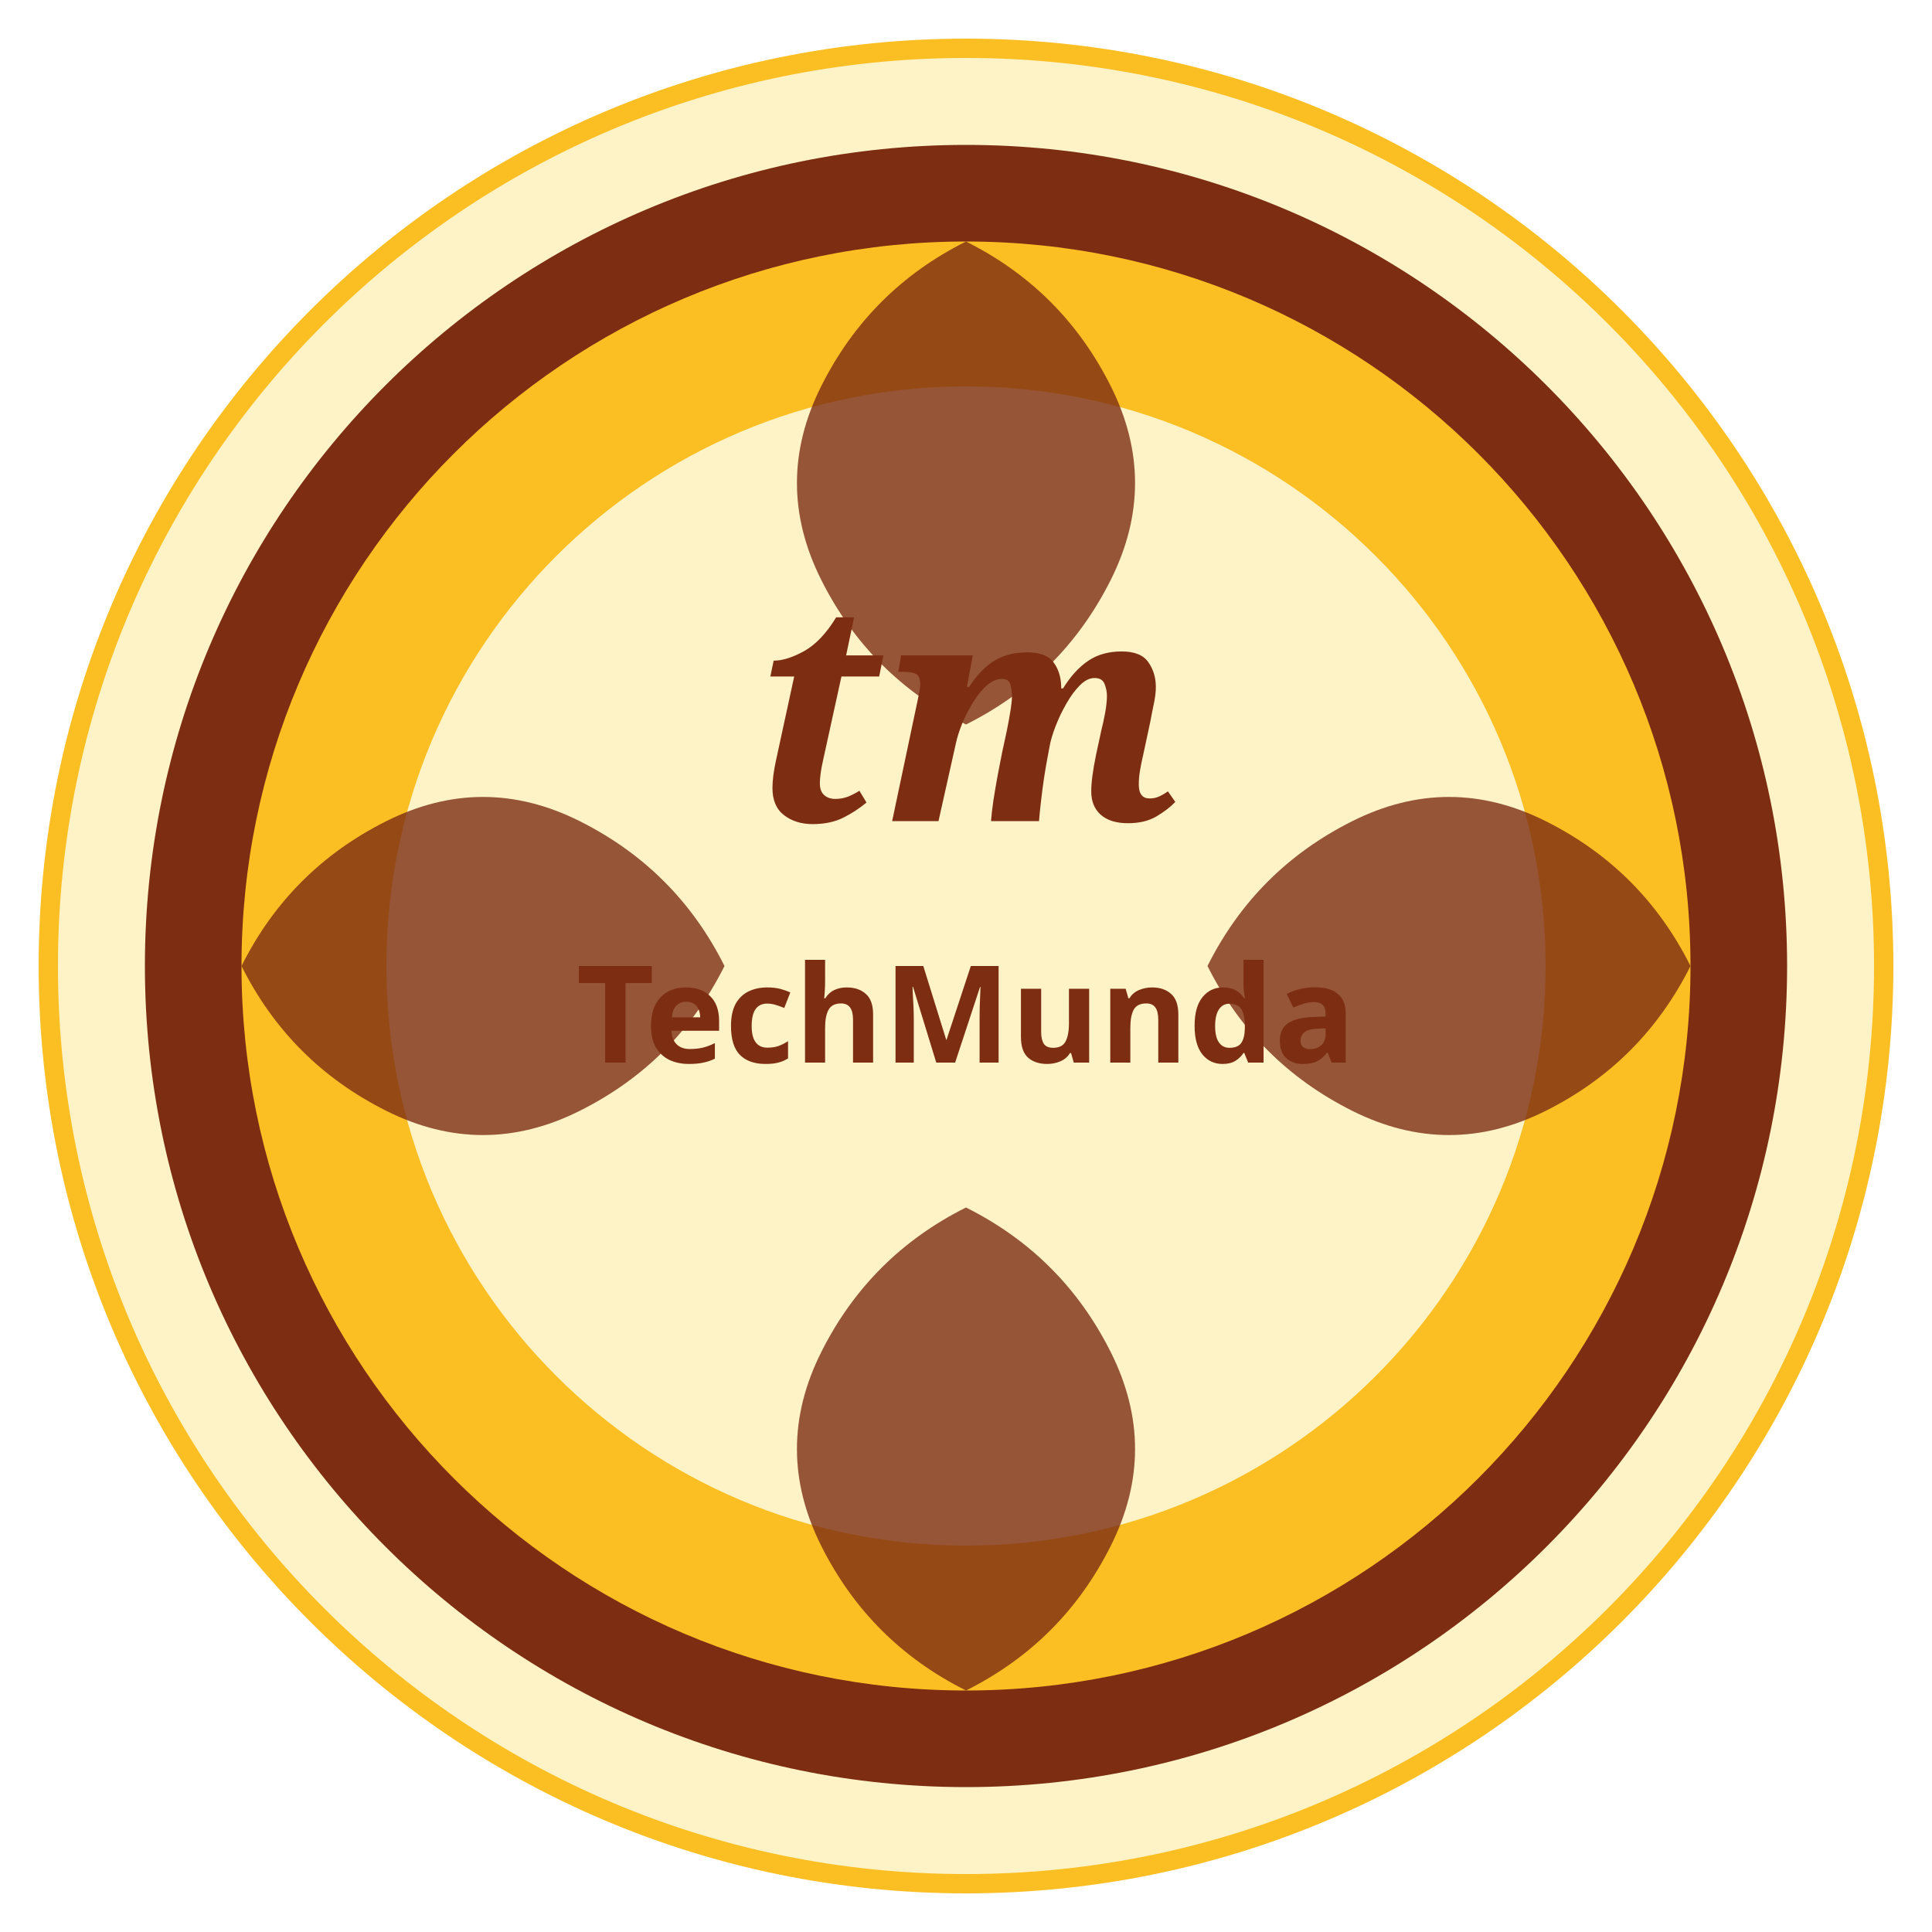
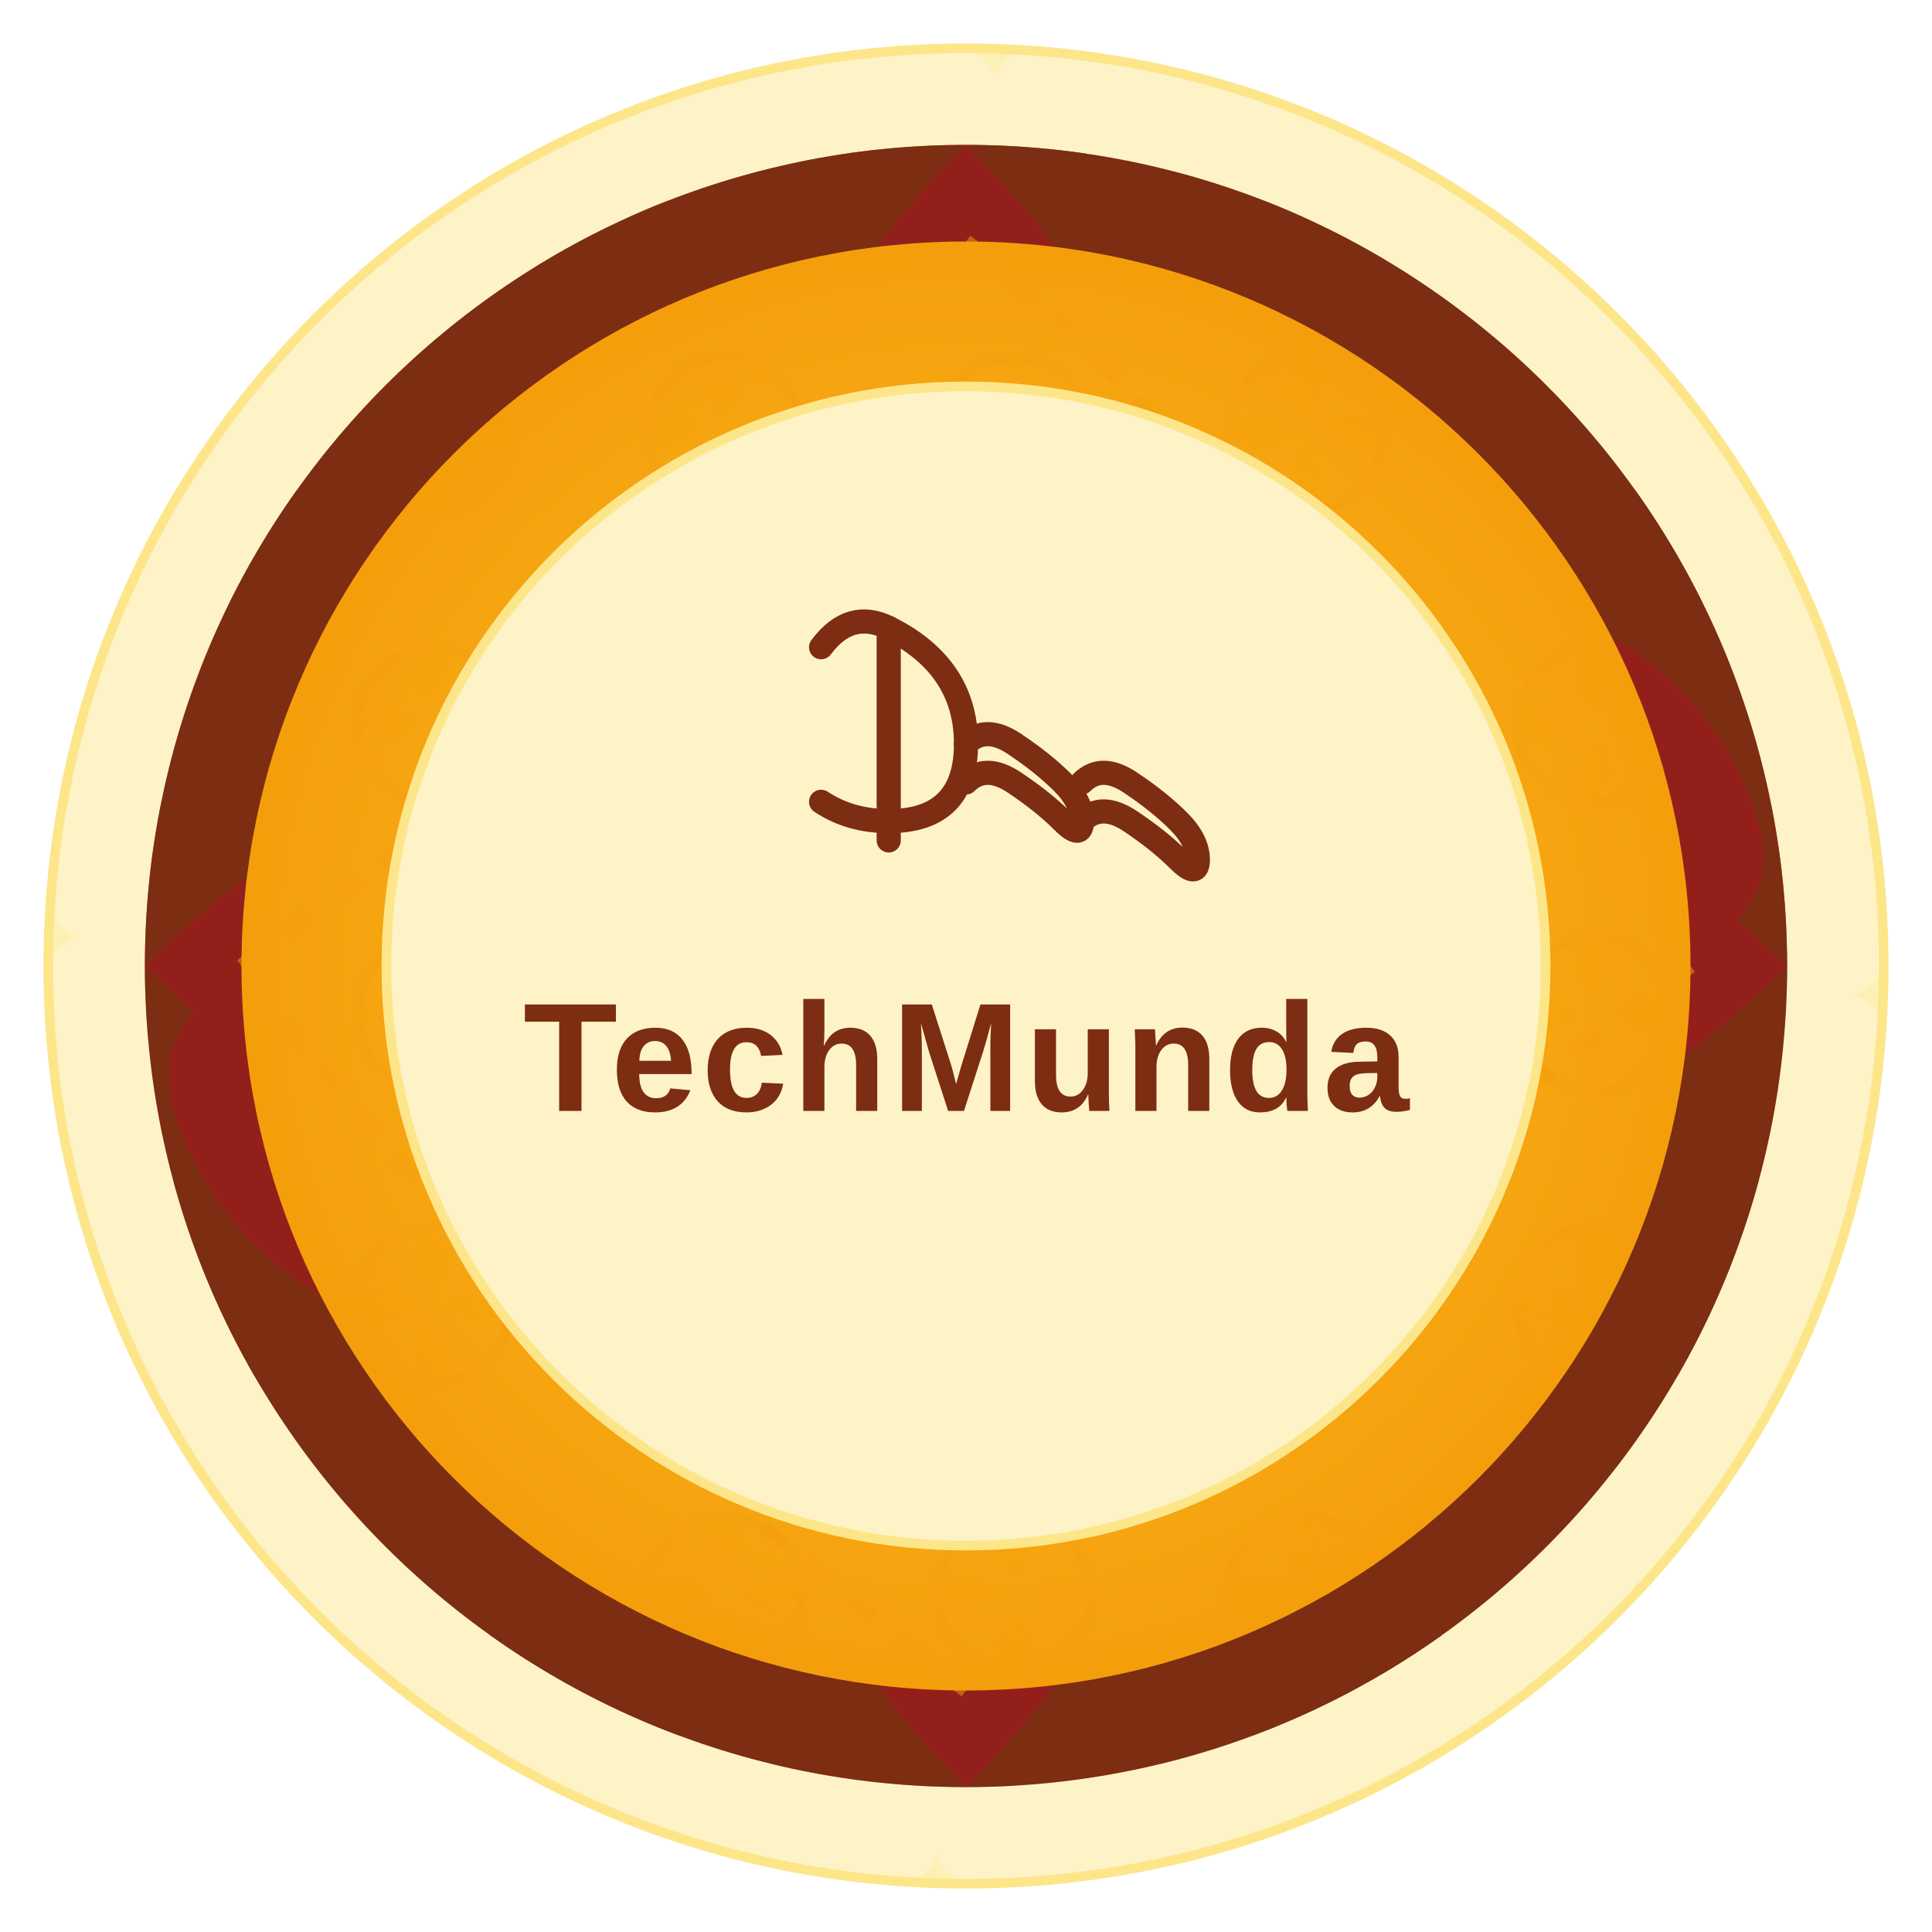
<svg xmlns="http://www.w3.org/2000/svg" width="200" height="200" viewBox="0 0 200 200">
-   <circle cx="100" cy="100" r="95" fill="#fef3c7" stroke="#fbbf24" stroke-width="2" />
+   <defs>
+     <radialGradient id="goldGradient" cx="50%" cy="50%">
+       <stop offset="0%" stop-color="#fbbf24" />
+       <stop offset="100%" stop-color="#f59e0b" />
+     </radialGradient>
+     <pattern id="maroonPattern" x="0" y="0" width="40" height="40" patternUnits="userSpaceOnUse">
+       <path d="M 20 0 Q 25 5 30 10 Q 35 15 30 20 Q 25 25 20 20 Q 15 25 10 20 Q 5 15 10 10 Q 15 5 20 0 Z" fill="#7c2d12" opacity="0.6" />
+       <path d="M 0 20 Q 5 15 10 10 Q 15 5 20 10 Q 25 5 30 10 Q 35 15 30 20 Q 25 25 20 30 Q 15 25 10 30 Q 5 35 0 30 Z" fill="#7c2d12" opacity="0.4" />
+     </pattern>
+     <pattern id="floralPattern" x="0" y="0" width="30" height="30" patternUnits="userSpaceOnUse">
+       <circle cx="15" cy="15" r="8" fill="none" stroke="#f59e0b" stroke-width="1" opacity="0.5" />
+       <path d="M 15 7 Q 18 10 15 13 Q 12 10 15 7" fill="#f59e0b" opacity="0.4" />
+       <path d="M 7 15 Q 10 12 13 15 Q 10 18 7 15" fill="#f59e0b" opacity="0.4" />
+       <path d="M 15 23 Q 18 20 15 17 Q 12 20 15 23" fill="#f59e0b" opacity="0.4" />
+       <path d="M 23 15 Q 20 12 17 15 Q 20 18 23 15" fill="#f59e0b" opacity="0.4" />
+     </pattern>
+   </defs>
+   <circle cx="100" cy="100" r="95" fill="#fef3c7" stroke="#fde68a" stroke-width="1" />
+   <g transform="translate(100, 100)">
+     <path d="M 0 -95 A 5 5 0 0 1 3 -92 A 5 5 0 0 1 6 -95" fill="#fde68a" opacity="0.3" />
+     <path d="M 95 0 A 5 5 0 0 1 92 3 A 5 5 0 0 1 95 6" fill="#fde68a" opacity="0.3" />
+     <path d="M 0 95 A 5 5 0 0 1 -3 92 A 5 5 0 0 1 -6 95" fill="#fde68a" opacity="0.3" />
+     <path d="M -95 0 A 5 5 0 0 1 -92 -3 A 5 5 0 0 1 -95 -6" fill="#fde68a" opacity="0.3" />
+   </g>
  <circle cx="100" cy="100" r="85" fill="#7c2d12" />
-   <circle cx="100" cy="100" r="75" fill="#fbbf24" />
-   <circle cx="100" cy="100" r="60" fill="#fef3c7" />
-   <g fill="#7c2d12" opacity="0.8">
-     <path d="M 100 25 Q 110 30 115 40 Q 120 50 115 60 Q 110 70 100 75 Q 90 70 85 60 Q 80 50 85 40 Q 90 30 100 25 Z" />
-     <path d="M 175 100 Q 170 110 160 115 Q 150 120 140 115 Q 130 110 125 100 Q 130 90 140 85 Q 150 80 160 85 Q 170 90 175 100 Z" />
-     <path d="M 100 175 Q 90 170 85 160 Q 80 150 85 140 Q 90 130 100 125 Q 110 130 115 140 Q 120 150 115 160 Q 110 170 100 175 Z" />
-     <path d="M 25 100 Q 30 90 40 85 Q 50 80 60 85 Q 70 90 75 100 Q 70 110 60 115 Q 50 120 40 115 Q 30 110 25 100 Z" />
+   <circle cx="100" cy="100" r="85" fill="url(#maroonPattern)" />
+   <g fill="#991b1b" opacity="0.8">
+     <path d="M 100 15 Q 110 25 115 35 Q 120 45 115 50 Q 110 55 100 60 Q 90 55 85 50 Q 80 45 85 35 Q 90 25 100 15 Z" />
+     <path d="M 185 100 Q 175 110 165 115 Q 155 120 150 115 Q 145 110 140 100 Q 145 90 150 85 Q 155 80 165 85 Q 175 90 185 100 Z" />
+     <path d="M 100 185 Q 90 175 85 165 Q 80 155 85 150 Q 90 145 100 140 Q 110 145 115 150 Q 120 155 115 165 Q 110 175 100 185 Z" />
+     <path d="M 15 100 Q 25 90 35 85 Q 45 80 50 85 Q 55 90 60 100 Q 55 110 50 115 Q 45 120 35 115 Q 25 110 15 100 Z" />
+     <path d="M 135 35 Q 145 40 150 50 Q 155 60 150 65 Q 145 70 135 65 Q 125 60 130 50 Q 125 40 135 35 Z" />
+     <path d="M 165 65 Q 175 70 180 80 Q 185 90 180 95 Q 175 100 165 95 Q 155 90 160 80 Q 155 70 165 65 Z" />
+     <path d="M 65 165 Q 55 160 50 150 Q 45 140 50 135 Q 55 130 65 135 Q 75 140 70 150 Q 75 160 65 165 Z" />
+     <path d="M 35 135 Q 25 130 20 120 Q 15 110 20 105 Q 25 100 35 105 Q 45 110 40 120 Q 45 130 35 135 Z" />
  </g>
-   <text x="100" y="85" font-family="serif" font-size="32" font-weight="bold" fill="#7c2d12" text-anchor="middle" font-style="italic">tm</text>
-   <text x="100" y="110" font-family="sans-serif" font-size="14" font-weight="600" fill="#7c2d12" text-anchor="middle">TechMunda</text>
+   <circle cx="100" cy="100" r="75" fill="url(#goldGradient)" />
+   <circle cx="100" cy="100" r="75" fill="url(#floralPattern)" opacity="0.6" />
+   <g stroke="#f59e0b" stroke-width="1.5" fill="none" opacity="0.5">
+     <path d="M 100 25 Q 120 40 130 60 Q 135 80 130 100" stroke-dasharray="3,3" />
+     <path d="M 175 100 Q 155 115 135 130 Q 115 145 100 150" stroke-dasharray="3,3" />
+     <path d="M 100 175 Q 80 160 60 140 Q 40 120 25 100" stroke-dasharray="3,3" />
+     <path d="M 25 100 Q 45 85 65 70 Q 85 55 100 50" stroke-dasharray="3,3" />
+   </g>
+   <circle cx="100" cy="100" r="60" fill="#fef3c7" stroke="#fde68a" stroke-width="1" />
+   <g transform="translate(100, 75)">
+     <path d="M -15 -8 Q -12 -12 -8 -10 Q -4 -8 -2 -5 Q 0 -2 0 2 Q 0 6 -2 8 Q -4 10 -8 10 Q -12 10 -15 8" stroke="#7c2d12" stroke-width="2.5" fill="none" stroke-linecap="round" stroke-linejoin="round" />
+     <line x1="-8" y1="-10" x2="-8" y2="12" stroke="#7c2d12" stroke-width="2.5" stroke-linecap="round" />
+     <path d="M 0 2 Q 2 0 5 2 Q 8 4 10 6 Q 12 8 12 10 Q 12 12 10 10 Q 8 8 5 6 Q 2 4 0 6" stroke="#7c2d12" stroke-width="2.5" fill="none" stroke-linecap="round" stroke-linejoin="round" />
+     <path d="M 12 6 Q 14 4 17 6 Q 20 8 22 10 Q 24 12 24 14 Q 24 16 22 14 Q 20 12 17 10 Q 14 8 12 10" stroke="#7c2d12" stroke-width="2.5" fill="none" stroke-linecap="round" stroke-linejoin="round" />
+   </g>
+   <text x="100" y="115" font-family="Arial, sans-serif" font-size="16" font-weight="600" fill="#7c2d12" text-anchor="middle" letter-spacing="0.5px">TechMunda</text>
</svg>
